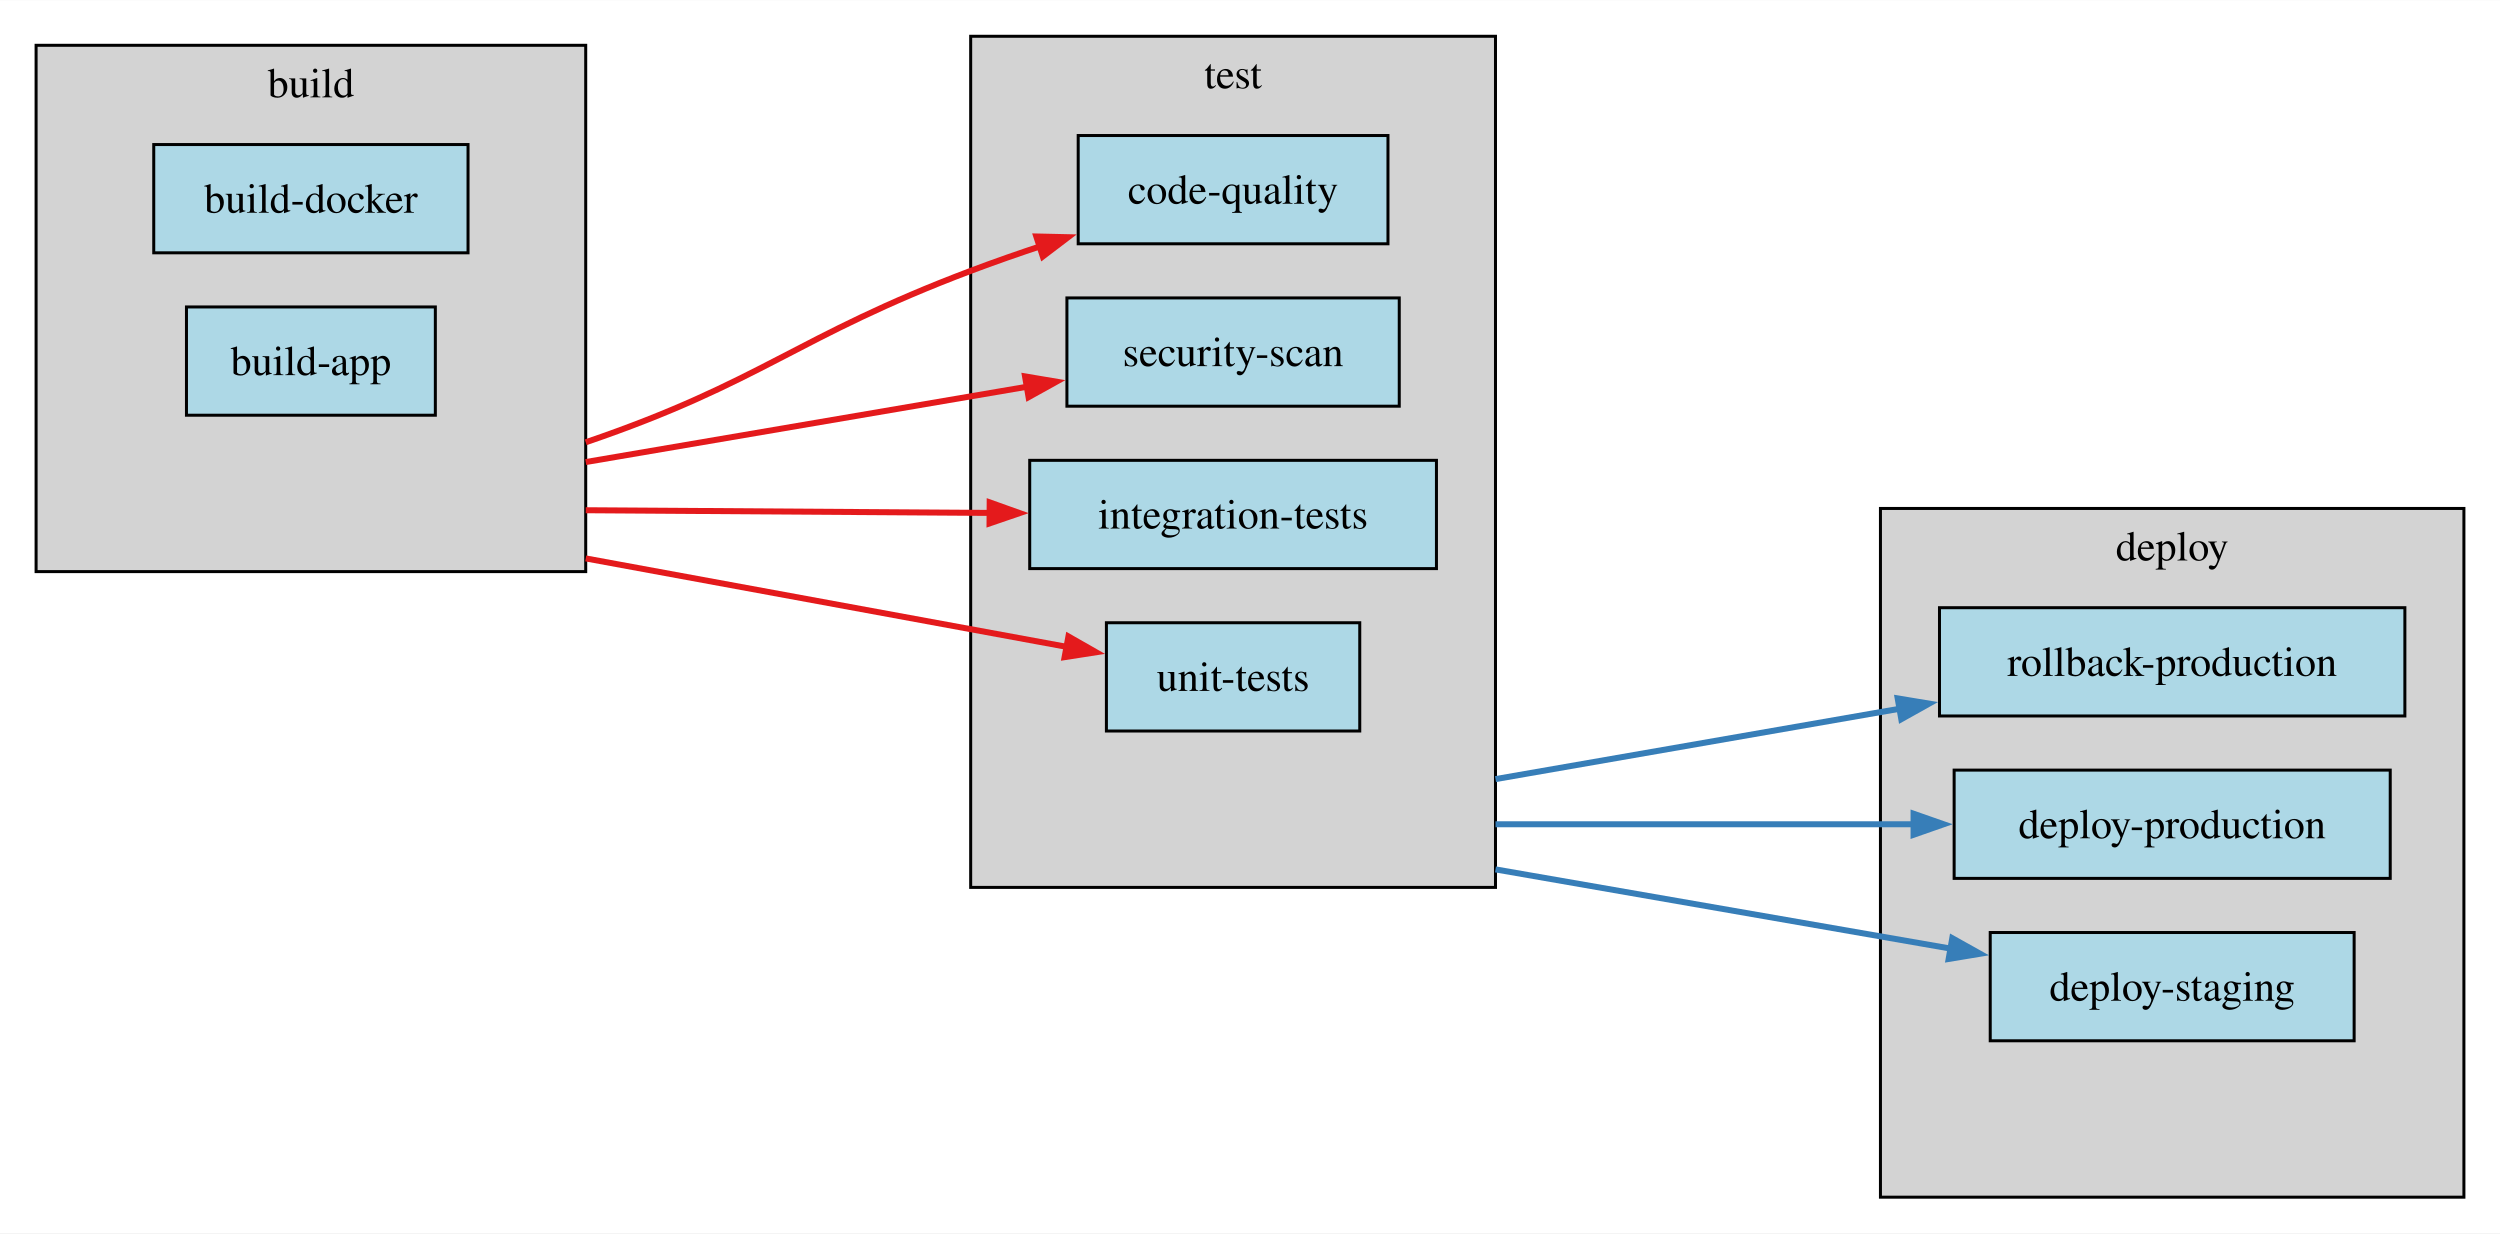
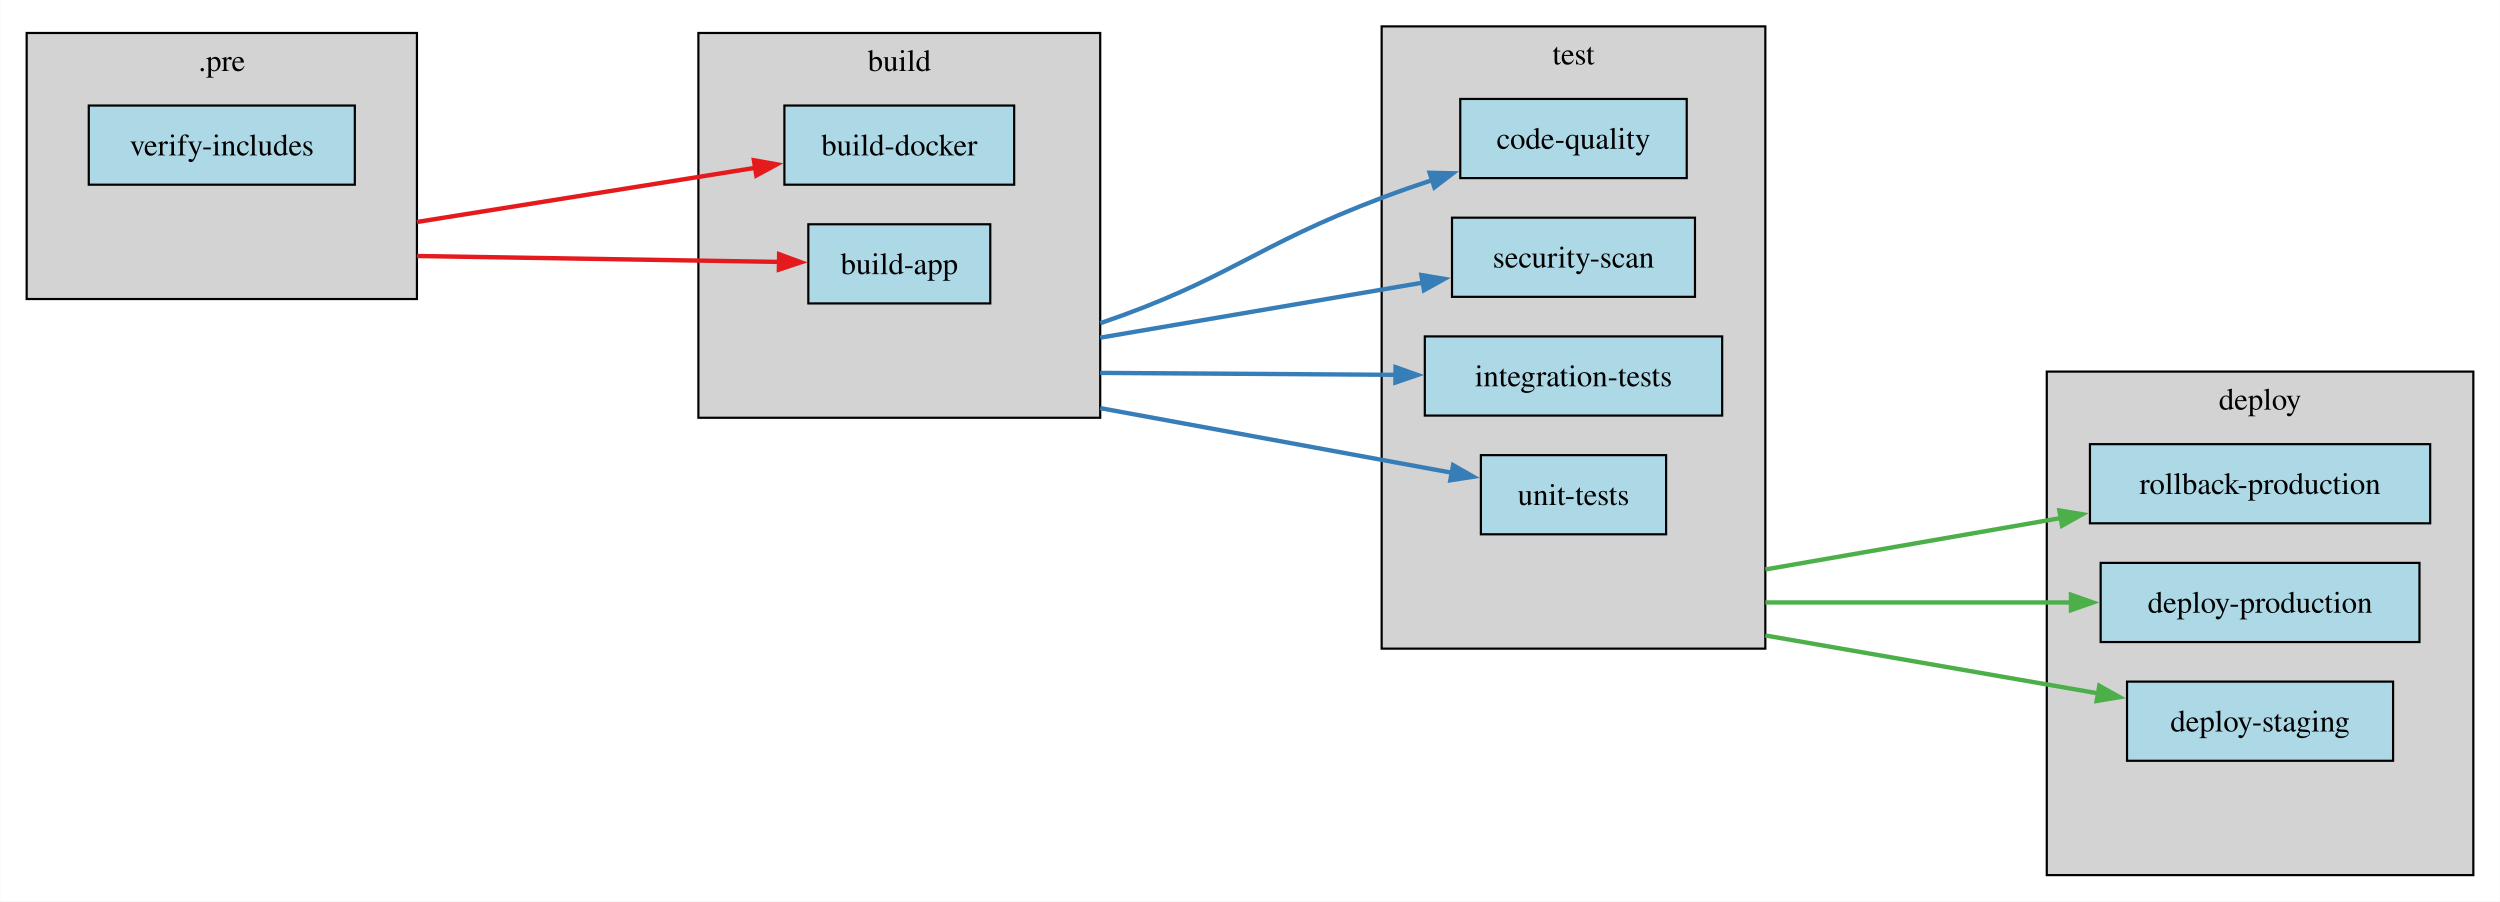
- <svg xmlns="http://www.w3.org/2000/svg" xmlns:xlink="http://www.w3.org/1999/xlink" width="831pt" height="410pt" viewBox="0.00 0.00 831.25 410.00">
+ <svg xmlns="http://www.w3.org/2000/svg" xmlns:xlink="http://www.w3.org/1999/xlink" width="1137pt" height="410pt" viewBox="0.00 0.00 1136.75 410.00">
  <g id="graph0" class="graph" transform="scale(1 1) rotate(0) translate(4 406)">
-     <polygon fill="white" stroke="none" points="-4,4 -4,-406 827.25,-406 827.25,4 -4,4" />
+     <polygon fill="white" stroke="none" points="-4,4 -4,-406 1132.75,-406 1132.75,4 -4,4" />
    <g id="clust1" class="cluster">
-       <polygon fill="lightgrey" stroke="black" points="8,-216 8,-391 190.75,-391 190.75,-216 8,-216" />
-       <text text-anchor="middle" x="99.38" y="-373.7" font-family="Times,serif" font-size="14.00">build</text>
+       <polygon fill="lightgrey" stroke="black" points="8,-270 8,-391 185.5,-391 185.5,-270 8,-270" />
+       <text text-anchor="middle" x="96.75" y="-373.7" font-family="Times,serif" font-size="14.00">.pre</text>
    </g>
    <g id="clust2" class="cluster">
-       <polygon fill="lightgrey" stroke="black" points="318.75,-111 318.75,-394 493.25,-394 493.25,-111 318.75,-111" />
-       <text text-anchor="middle" x="406" y="-376.7" font-family="Times,serif" font-size="14.00">test</text>
+       <polygon fill="lightgrey" stroke="black" points="313.5,-216 313.5,-391 496.25,-391 496.25,-216 313.5,-216" />
+       <text text-anchor="middle" x="404.88" y="-373.7" font-family="Times,serif" font-size="14.00">build</text>
    </g>
    <g id="clust3" class="cluster">
-       <polygon fill="lightgrey" stroke="black" points="621.25,-8 621.25,-237 815.25,-237 815.25,-8 621.25,-8" />
-       <text text-anchor="middle" x="718.25" y="-219.7" font-family="Times,serif" font-size="14.00">deploy</text>
+       <polygon fill="lightgrey" stroke="black" points="624.25,-111 624.25,-394 798.75,-394 798.75,-111 624.25,-111" />
+       <text text-anchor="middle" x="711.5" y="-376.7" font-family="Times,serif" font-size="14.00">test</text>
    </g>
-     <g id="node5" class="node">
-       <g id="a_node5">
-         <a xlink:title="---&#10;stage: test&#10;before_script:&#10;- echo &quot;Setting up test environment...&quot;&#10;script:&#10;- echo &quot;Running unit tests...&quot;&#10;- 'echo &quot;Test suite: Unit Tests&quot;'&#10;- 'echo &quot;Tests passed: 150/150&quot;'&#10;- 'echo &quot;Coverage: 85%&quot;'&#10;dependencies:&#10;- build-app&#10;retry:&#10;  max: 2&#10;  when:&#10;  - runner_system_failure&#10;  - stuck_or_timeout_failure&#10;">
-           <polygon fill="lightblue" stroke="black" points="448.12,-199 363.88,-199 363.88,-163 448.12,-163 448.12,-199" />
-           <text text-anchor="middle" x="406" y="-176.32" font-family="Times,serif" font-size="14.00">unit-tests</text>
+     <g id="clust4" class="cluster">
+       <polygon fill="lightgrey" stroke="black" points="926.75,-8 926.75,-237 1120.75,-237 1120.75,-8 926.75,-8" />
+       <text text-anchor="middle" x="1023.75" y="-219.7" font-family="Times,serif" font-size="14.00">deploy</text>
+     </g>
+     <g id="node4" class="node">
+       <g id="a_node4">
+         <a xlink:title="---&#10;stage: build&#10;before_script:&#10;- echo &quot;Preparing build environment...&quot;&#10;artifacts:&#10;  paths:&#10;  - build/&#10;  expire_in: 1 hour&#10;script:&#10;- echo &quot;Building application with overrides...&quot;&#10;- 'echo &quot;Build type: ${BUILD_TYPE}&quot;'&#10;- mkdir -p build&#10;- echo &quot;app-v${VERSION}-optimized&quot; &gt; build/app.txt&#10;- echo &quot;Build completed with custom configuration&quot;&#10;variables:&#10;  BUILD_TYPE: optimized&#10;after_script:&#10;- echo &quot;Custom post-build step&quot;&#10;- ls -la build/&#10;retry:&#10;  max: 2&#10;  when:&#10;  - runner_system_failure&#10;  - stuck_or_timeout_failure&#10;">
+           <polygon fill="lightblue" stroke="black" points="446.25,-304 363.5,-304 363.5,-268 446.25,-268 446.25,-304" />
+           <text text-anchor="middle" x="404.88" y="-281.32" font-family="Times,serif" font-size="14.00">build-app</text>
        </a>
      </g>
    </g>
    <g id="edge1" class="edge">
-       <path fill="none" stroke="#e41a1c" stroke-width="2" d="M190.75,-220.39C243.35,-210.72 307.82,-198.86 352.23,-190.7" />
-       <polygon fill="#e41a1c" stroke="#e41a1c" stroke-width="2" points="351.25,-194.44 360.45,-189.19 349.98,-187.56 351.25,-194.44" />
+       <path fill="none" stroke="#e41a1c" stroke-width="2" d="M185.5,-289.57C239.31,-288.69 306.39,-287.59 351.9,-286.85" />
+       <polygon fill="#e41a1c" stroke="#e41a1c" stroke-width="2" points="350.23,-290.38 360.17,-286.71 350.11,-283.38 350.23,-290.38" />
    </g>
-     <g id="node6" class="node">
-       <g id="a_node6">
-         <a xlink:title="---&#10;stage: test&#10;before_script:&#10;- echo &quot;Setting up test environment...&quot;&#10;script:&#10;- echo &quot;Running integration tests (with override)...&quot;&#10;- 'echo &quot;Test suite: Integration Tests (Extended)&quot;'&#10;- echo &quot;Running additional smoke tests...&quot;&#10;- 'echo &quot;Tests passed: 50/50&quot;'&#10;- echo &quot;All integration tests passed&quot;&#10;dependencies:&#10;- build-app&#10;allow_failure: true&#10;retry:&#10;  max: 2&#10;  when:&#10;  - runner_system_failure&#10;  - stuck_or_timeout_failure&#10;">
-           <polygon fill="lightblue" stroke="black" points="473.62,-253 338.38,-253 338.38,-217 473.62,-217 473.62,-253" />
-           <text text-anchor="middle" x="406" y="-230.32" font-family="Times,serif" font-size="14.00">integration-tests</text>
+     <g id="node5" class="node">
+       <g id="a_node5">
+         <a xlink:title="---&#10;stage: build&#10;before_script:&#10;- echo &quot;Preparing build environment...&quot;&#10;artifacts:&#10;  paths:&#10;  - build/&#10;  expire_in: 1 hour&#10;script:&#10;- echo &quot;Building Docker image...&quot;&#10;- mkdir -p build&#10;- echo &quot;docker-image:latest&quot; &gt; build/docker.txt&#10;- echo &quot;Docker build completed&quot;&#10;only:&#10;- main&#10;- develop&#10;retry:&#10;  max: 2&#10;  when:&#10;  - runner_system_failure&#10;  - stuck_or_timeout_failure&#10;">
+           <polygon fill="lightblue" stroke="black" points="457.12,-358 352.62,-358 352.62,-322 457.12,-322 457.12,-358" />
+           <text text-anchor="middle" x="404.88" y="-335.32" font-family="Times,serif" font-size="14.00">build-docker</text>
        </a>
      </g>
    </g>
    <g id="edge2" class="edge">
-       <path fill="none" stroke="#e41a1c" stroke-width="2" d="M190.75,-236.41C233.91,-236.12 285.06,-235.79 326.56,-235.51" />
-       <polygon fill="#e41a1c" stroke="#e41a1c" stroke-width="2" points="325.07,-239.02 335.04,-235.46 325.02,-232.03 325.07,-239.02" />
+       <path fill="none" stroke="#e41a1c" stroke-width="2" d="M185.5,-305.05C235.11,-312.99 296,-322.73 340.87,-329.92" />
+       <polygon fill="#e41a1c" stroke="#e41a1c" stroke-width="2" points="338.76,-333.12 349.18,-331.25 339.86,-326.21 338.76,-333.12" />
+     </g>
+     <g id="node2" class="node">
+       <g id="a_node2">
+         <a xlink:title="---&#10;stage: &quot;.pre&quot;&#10;script:&#10;- echo &quot;Verifying CI configuration includes...&quot;&#10;- 'echo &quot;Main config: .gitlab-ci.yml&quot;'&#10;- 'echo &quot;Included: .gitlab/ci/build.yml&quot;'&#10;- 'echo &quot;Included: .gitlab/ci/test.yml&quot;'&#10;- 'echo &quot;Included: .gitlab/ci/deploy.yml&quot;'&#10;- echo &quot;All includes loaded successfully&quot;&#10;retry:&#10;  max: 2&#10;  when:&#10;  - runner_system_failure&#10;  - stuck_or_timeout_failure&#10;">
+           <polygon fill="lightblue" stroke="black" points="157.25,-358 36.25,-358 36.25,-322 157.25,-322 157.25,-358" />
+           <text text-anchor="middle" x="96.75" y="-335.32" font-family="Times,serif" font-size="14.00">verify-includes</text>
+         </a>
+       </g>
    </g>
    <g id="node7" class="node">
      <g id="a_node7">
-         <a xlink:title="---&#10;stage: test&#10;before_script:&#10;- echo &quot;Setting up test environment...&quot;&#10;script:&#10;- echo &quot;Running security scan...&quot;&#10;- echo &quot;Scanning for vulnerabilities...&quot;&#10;- echo &quot;No critical vulnerabilities found&quot;&#10;allow_failure: true&#10;retry:&#10;  max: 2&#10;  when:&#10;  - runner_system_failure&#10;  - stuck_or_timeout_failure&#10;">
-           <polygon fill="lightblue" stroke="black" points="461.25,-307 350.75,-307 350.75,-271 461.25,-271 461.25,-307" />
-           <text text-anchor="middle" x="406" y="-284.32" font-family="Times,serif" font-size="14.00">security-scan</text>
+         <a xlink:title="---&#10;stage: test&#10;before_script:&#10;- echo &quot;Setting up test environment...&quot;&#10;script:&#10;- echo &quot;Running unit tests...&quot;&#10;- 'echo &quot;Test suite: Unit Tests&quot;'&#10;- 'echo &quot;Tests passed: 150/150&quot;'&#10;- 'echo &quot;Coverage: 85%&quot;'&#10;dependencies:&#10;- build-app&#10;retry:&#10;  max: 2&#10;  when:&#10;  - runner_system_failure&#10;  - stuck_or_timeout_failure&#10;">
+           <polygon fill="lightblue" stroke="black" points="753.62,-199 669.38,-199 669.38,-163 753.62,-163 753.62,-199" />
+           <text text-anchor="middle" x="711.5" y="-176.32" font-family="Times,serif" font-size="14.00">unit-tests</text>
        </a>
      </g>
    </g>
    <g id="edge3" class="edge">
-       <path fill="none" stroke="#e41a1c" stroke-width="2" d="M190.75,-252.43C238.39,-260.56 295.77,-270.35 339.15,-277.76" />
-       <polygon fill="#e41a1c" stroke="#e41a1c" stroke-width="2" points="336.82,-280.91 347.27,-279.15 338,-274.01 336.82,-280.91" />
+       <path fill="none" stroke="#377eb8" stroke-width="2" d="M496.25,-220.39C548.85,-210.72 613.32,-198.86 657.73,-190.7" />
+       <polygon fill="#377eb8" stroke="#377eb8" stroke-width="2" points="656.75,-194.44 665.95,-189.19 655.48,-187.56 656.75,-194.44" />
    </g>
    <g id="node8" class="node">
      <g id="a_node8">
+         <a xlink:title="---&#10;stage: test&#10;before_script:&#10;- echo &quot;Setting up test environment...&quot;&#10;script:&#10;- echo &quot;Running integration tests (with override)...&quot;&#10;- 'echo &quot;Test suite: Integration Tests (Extended)&quot;'&#10;- echo &quot;Running additional smoke tests...&quot;&#10;- 'echo &quot;Tests passed: 50/50&quot;'&#10;- echo &quot;All integration tests passed&quot;&#10;dependencies:&#10;- build-app&#10;allow_failure: true&#10;retry:&#10;  max: 2&#10;  when:&#10;  - runner_system_failure&#10;  - stuck_or_timeout_failure&#10;">
+           <polygon fill="lightblue" stroke="black" points="779.12,-253 643.88,-253 643.88,-217 779.12,-217 779.12,-253" />
+           <text text-anchor="middle" x="711.5" y="-230.32" font-family="Times,serif" font-size="14.00">integration-tests</text>
+         </a>
+       </g>
+     </g>
+     <g id="edge4" class="edge">
+       <path fill="none" stroke="#377eb8" stroke-width="2" d="M496.25,-236.41C539.41,-236.12 590.56,-235.79 632.06,-235.51" />
+       <polygon fill="#377eb8" stroke="#377eb8" stroke-width="2" points="630.57,-239.02 640.54,-235.46 630.52,-232.03 630.57,-239.02" />
+     </g>
+     <g id="node9" class="node">
+       <g id="a_node9">
+         <a xlink:title="---&#10;stage: test&#10;before_script:&#10;- echo &quot;Setting up test environment...&quot;&#10;script:&#10;- echo &quot;Running security scan...&quot;&#10;- echo &quot;Scanning for vulnerabilities...&quot;&#10;- echo &quot;No critical vulnerabilities found&quot;&#10;allow_failure: true&#10;retry:&#10;  max: 2&#10;  when:&#10;  - runner_system_failure&#10;  - stuck_or_timeout_failure&#10;">
+           <polygon fill="lightblue" stroke="black" points="766.75,-307 656.25,-307 656.25,-271 766.75,-271 766.75,-307" />
+           <text text-anchor="middle" x="711.5" y="-284.32" font-family="Times,serif" font-size="14.00">security-scan</text>
+         </a>
+       </g>
+     </g>
+     <g id="edge5" class="edge">
+       <path fill="none" stroke="#377eb8" stroke-width="2" d="M496.25,-252.43C543.89,-260.56 601.27,-270.35 644.65,-277.76" />
+       <polygon fill="#377eb8" stroke="#377eb8" stroke-width="2" points="642.32,-280.91 652.77,-279.15 643.5,-274.01 642.32,-280.91" />
+     </g>
+     <g id="node10" class="node">
+       <g id="a_node10">
        <a xlink:title="---&#10;stage: test&#10;script:&#10;- echo &quot;Running code quality checks...&quot;&#10;- echo &quot;Analyzing code style...&quot;&#10;- echo &quot;Checking for code smells...&quot;&#10;- 'echo &quot;Quality score: A+&quot;'&#10;dependencies:&#10;- build-app&#10;allow_failure: true&#10;retry:&#10;  max: 2&#10;  when:&#10;  - runner_system_failure&#10;  - stuck_or_timeout_failure&#10;">
-           <polygon fill="lightblue" stroke="black" points="457.5,-361 354.5,-361 354.5,-325 457.5,-325 457.5,-361" />
-           <text text-anchor="middle" x="406" y="-338.32" font-family="Times,serif" font-size="14.00">code-quality</text>
+           <polygon fill="lightblue" stroke="black" points="763,-361 660,-361 660,-325 763,-325 763,-361" />
+           <text text-anchor="middle" x="711.5" y="-338.32" font-family="Times,serif" font-size="14.00">code-quality</text>
+         </a>
+       </g>
+     </g>
+     <g id="edge9" class="edge">
+       <path fill="none" stroke="#377eb8" stroke-width="2" d="M496.25,-259C555.19,-279.11 565.99,-293.99 624.25,-316 632.11,-318.97 640.45,-321.88 648.74,-324.62" />
+       <polygon fill="#377eb8" stroke="#377eb8" stroke-width="2" points="646.07,-327.43 656.66,-327.19 648.23,-320.78 646.07,-327.43" />
+     </g>
+     <g id="node12" class="node">
+       <g id="a_node12">
+         <a xlink:title="---&#10;stage: deploy&#10;before_script:&#10;- echo &quot;Preparing deployment...&quot;&#10;when: manual&#10;only:&#10;- develop&#10;script:&#10;- echo &quot;Deploying to staging environment...&quot;&#10;- 'echo &quot;Target: staging.example.com&quot;'&#10;- echo &quot;Deployment completed&quot;&#10;environment:&#10;  name: staging&#10;  url: https://staging.example.com&#10;retry:&#10;  max: 2&#10;  when:&#10;  - runner_system_failure&#10;  - stuck_or_timeout_failure&#10;">
+           <polygon fill="lightblue" stroke="black" points="1084.25,-96 963.25,-96 963.25,-60 1084.25,-60 1084.25,-96" />
+           <text text-anchor="middle" x="1023.75" y="-73.33" font-family="Times,serif" font-size="14.00">deploy-staging</text>
+         </a>
+       </g>
+     </g>
+     <g id="edge6" class="edge">
+       <path fill="none" stroke="#4daf4a" stroke-width="2" d="M798.75,-116.99C846.92,-108.6 906.22,-98.28 951.71,-90.37" />
+       <polygon fill="#4daf4a" stroke="#4daf4a" stroke-width="2" points="950.63,-94.11 959.88,-88.94 949.43,-87.21 950.63,-94.11" />
+     </g>
+     <g id="node13" class="node">
+       <g id="a_node13">
+         <a xlink:title="---&#10;stage: deploy&#10;before_script:&#10;- echo &quot;Preparing production deployment with extra checks...&quot;&#10;- echo &quot;Verifying all tests passed...&quot;&#10;- echo &quot;Checking deployment prerequisites...&quot;&#10;when: manual&#10;only:&#10;- main&#10;script:&#10;- echo &quot;Deploying to production environment (verified)...&quot;&#10;- 'echo &quot;Target: www.example.com&quot;'&#10;- echo &quot;Running pre-deployment health checks...&quot;&#10;- echo &quot;Production deployment completed successfully&quot;&#10;environment:&#10;  name: production&#10;  url: https://www.example.com&#10;after_script:&#10;- echo &quot;Running post-deployment verification...&quot;&#10;- echo &quot;Sending deployment notification...&quot;&#10;retry:&#10;  max: 2&#10;  when:&#10;  - runner_system_failure&#10;  - stuck_or_timeout_failure&#10;">
+           <polygon fill="lightblue" stroke="black" points="1096.25,-150 951.25,-150 951.25,-114 1096.25,-114 1096.25,-150" />
+           <text text-anchor="middle" x="1023.75" y="-127.33" font-family="Times,serif" font-size="14.00">deploy-production</text>
        </a>
      </g>
    </g>
    <g id="edge7" class="edge">
-       <path fill="none" stroke="#e41a1c" stroke-width="2" d="M190.75,-259C249.69,-279.11 260.49,-293.99 318.75,-316 326.61,-318.97 334.95,-321.88 343.24,-324.62" />
-       <polygon fill="#e41a1c" stroke="#e41a1c" stroke-width="2" points="340.57,-327.43 351.16,-327.19 342.73,-320.78 340.57,-327.43" />
+       <path fill="none" stroke="#4daf4a" stroke-width="2" d="M798.75,-132C842.66,-132 895.82,-132 939.33,-132" />
+       <polygon fill="#4daf4a" stroke="#4daf4a" stroke-width="2" points="937.76,-135.5 947.76,-132 937.76,-128.5 937.76,-135.5" />
    </g>
-     <g id="node2" class="node">
-       <g id="a_node2">
-         <a xlink:title="---&#10;stage: build&#10;before_script:&#10;- echo &quot;Preparing build environment...&quot;&#10;artifacts:&#10;  paths:&#10;  - build/&#10;  expire_in: 1 hour&#10;script:&#10;- echo &quot;Building application with overrides...&quot;&#10;- 'echo &quot;Build type: ${BUILD_TYPE}&quot;'&#10;- mkdir -p build&#10;- echo &quot;app-v${VERSION}-optimized&quot; &gt; build/app.txt&#10;- echo &quot;Build completed with custom configuration&quot;&#10;variables:&#10;  BUILD_TYPE: optimized&#10;after_script:&#10;- echo &quot;Custom post-build step&quot;&#10;- ls -la build/&#10;retry:&#10;  max: 2&#10;  when:&#10;  - runner_system_failure&#10;  - stuck_or_timeout_failure&#10;">
-           <polygon fill="lightblue" stroke="black" points="140.75,-304 58,-304 58,-268 140.75,-268 140.75,-304" />
-           <text text-anchor="middle" x="99.38" y="-281.32" font-family="Times,serif" font-size="14.00">build-app</text>
+     <g id="node14" class="node">
+       <g id="a_node14">
+         <a xlink:title="---&#10;stage: deploy&#10;script:&#10;- echo &quot;Rolling back production deployment...&quot;&#10;- echo &quot;Restoring previous version...&quot;&#10;- echo &quot;Rollback completed&quot;&#10;environment:&#10;  name: production&#10;  action: rollback&#10;when: manual&#10;only:&#10;- main&#10;retry:&#10;  max: 2&#10;  when:&#10;  - runner_system_failure&#10;  - stuck_or_timeout_failure&#10;">
+           <polygon fill="lightblue" stroke="black" points="1101.12,-204 946.38,-204 946.38,-168 1101.12,-168 1101.12,-204" />
+           <text text-anchor="middle" x="1023.75" y="-181.32" font-family="Times,serif" font-size="14.00">rollback-production</text>
        </a>
      </g>
    </g>
-     <g id="node3" class="node">
-       <g id="a_node3">
-         <a xlink:title="---&#10;stage: build&#10;before_script:&#10;- echo &quot;Preparing build environment...&quot;&#10;artifacts:&#10;  paths:&#10;  - build/&#10;  expire_in: 1 hour&#10;script:&#10;- echo &quot;Building Docker image...&quot;&#10;- mkdir -p build&#10;- echo &quot;docker-image:latest&quot; &gt; build/docker.txt&#10;- echo &quot;Docker build completed&quot;&#10;only:&#10;- main&#10;- develop&#10;retry:&#10;  max: 2&#10;  when:&#10;  - runner_system_failure&#10;  - stuck_or_timeout_failure&#10;">
-           <polygon fill="lightblue" stroke="black" points="151.62,-358 47.12,-358 47.12,-322 151.62,-322 151.62,-358" />
-           <text text-anchor="middle" x="99.38" y="-335.32" font-family="Times,serif" font-size="14.00">build-docker</text>
-         </a>
-       </g>
-     </g>
-     <g id="node10" class="node">
-       <g id="a_node10">
-         <a xlink:title="---&#10;stage: deploy&#10;before_script:&#10;- echo &quot;Preparing deployment...&quot;&#10;when: manual&#10;only:&#10;- develop&#10;script:&#10;- echo &quot;Deploying to staging environment...&quot;&#10;- 'echo &quot;Target: staging.example.com&quot;'&#10;- echo &quot;Deployment completed&quot;&#10;environment:&#10;  name: staging&#10;  url: https://staging.example.com&#10;retry:&#10;  max: 2&#10;  when:&#10;  - runner_system_failure&#10;  - stuck_or_timeout_failure&#10;">
-           <polygon fill="lightblue" stroke="black" points="778.75,-96 657.75,-96 657.75,-60 778.75,-60 778.75,-96" />
-           <text text-anchor="middle" x="718.25" y="-73.33" font-family="Times,serif" font-size="14.00">deploy-staging</text>
-         </a>
-       </g>
-     </g>
-     <g id="edge4" class="edge">
-       <path fill="none" stroke="#377eb8" stroke-width="2" d="M493.25,-116.99C541.42,-108.6 600.72,-98.28 646.21,-90.37" />
-       <polygon fill="#377eb8" stroke="#377eb8" stroke-width="2" points="645.13,-94.11 654.38,-88.94 643.93,-87.21 645.13,-94.11" />
-     </g>
-     <g id="node11" class="node">
-       <g id="a_node11">
-         <a xlink:title="---&#10;stage: deploy&#10;before_script:&#10;- echo &quot;Preparing production deployment with extra checks...&quot;&#10;- echo &quot;Verifying all tests passed...&quot;&#10;- echo &quot;Checking deployment prerequisites...&quot;&#10;when: manual&#10;only:&#10;- main&#10;script:&#10;- echo &quot;Deploying to production environment (verified)...&quot;&#10;- 'echo &quot;Target: www.example.com&quot;'&#10;- echo &quot;Running pre-deployment health checks...&quot;&#10;- echo &quot;Production deployment completed successfully&quot;&#10;environment:&#10;  name: production&#10;  url: https://www.example.com&#10;after_script:&#10;- echo &quot;Running post-deployment verification...&quot;&#10;- echo &quot;Sending deployment notification...&quot;&#10;retry:&#10;  max: 2&#10;  when:&#10;  - runner_system_failure&#10;  - stuck_or_timeout_failure&#10;">
-           <polygon fill="lightblue" stroke="black" points="790.75,-150 645.75,-150 645.75,-114 790.75,-114 790.75,-150" />
-           <text text-anchor="middle" x="718.25" y="-127.33" font-family="Times,serif" font-size="14.00">deploy-production</text>
-         </a>
-       </g>
-     </g>
-     <g id="edge5" class="edge">
-       <path fill="none" stroke="#377eb8" stroke-width="2" d="M493.25,-132C537.16,-132 590.32,-132 633.83,-132" />
-       <polygon fill="#377eb8" stroke="#377eb8" stroke-width="2" points="632.26,-135.5 642.26,-132 632.26,-128.5 632.26,-135.5" />
-     </g>
-     <g id="node12" class="node">
-       <g id="a_node12">
-         <a xlink:title="---&#10;stage: deploy&#10;script:&#10;- echo &quot;Rolling back production deployment...&quot;&#10;- echo &quot;Restoring previous version...&quot;&#10;- echo &quot;Rollback completed&quot;&#10;environment:&#10;  name: production&#10;  action: rollback&#10;when: manual&#10;only:&#10;- main&#10;retry:&#10;  max: 2&#10;  when:&#10;  - runner_system_failure&#10;  - stuck_or_timeout_failure&#10;">
-           <polygon fill="lightblue" stroke="black" points="795.62,-204 640.88,-204 640.88,-168 795.62,-168 795.62,-204" />
-           <text text-anchor="middle" x="718.25" y="-181.32" font-family="Times,serif" font-size="14.00">rollback-production</text>
-         </a>
-       </g>
-     </g>
-     <g id="edge6" class="edge">
-       <path fill="none" stroke="#377eb8" stroke-width="2" d="M493.25,-147.01C535.6,-154.38 586.55,-163.25 629.15,-170.67" />
-       <polygon fill="#377eb8" stroke="#377eb8" stroke-width="2" points="626.98,-173.84 637.43,-172.11 628.18,-166.94 626.98,-173.84" />
+     <g id="edge8" class="edge">
+       <path fill="none" stroke="#4daf4a" stroke-width="2" d="M798.75,-147.01C841.1,-154.38 892.05,-163.25 934.65,-170.67" />
+       <polygon fill="#4daf4a" stroke="#4daf4a" stroke-width="2" points="932.48,-173.84 942.93,-172.11 933.68,-166.94 932.48,-173.84" />
    </g>
  </g>
</svg>
